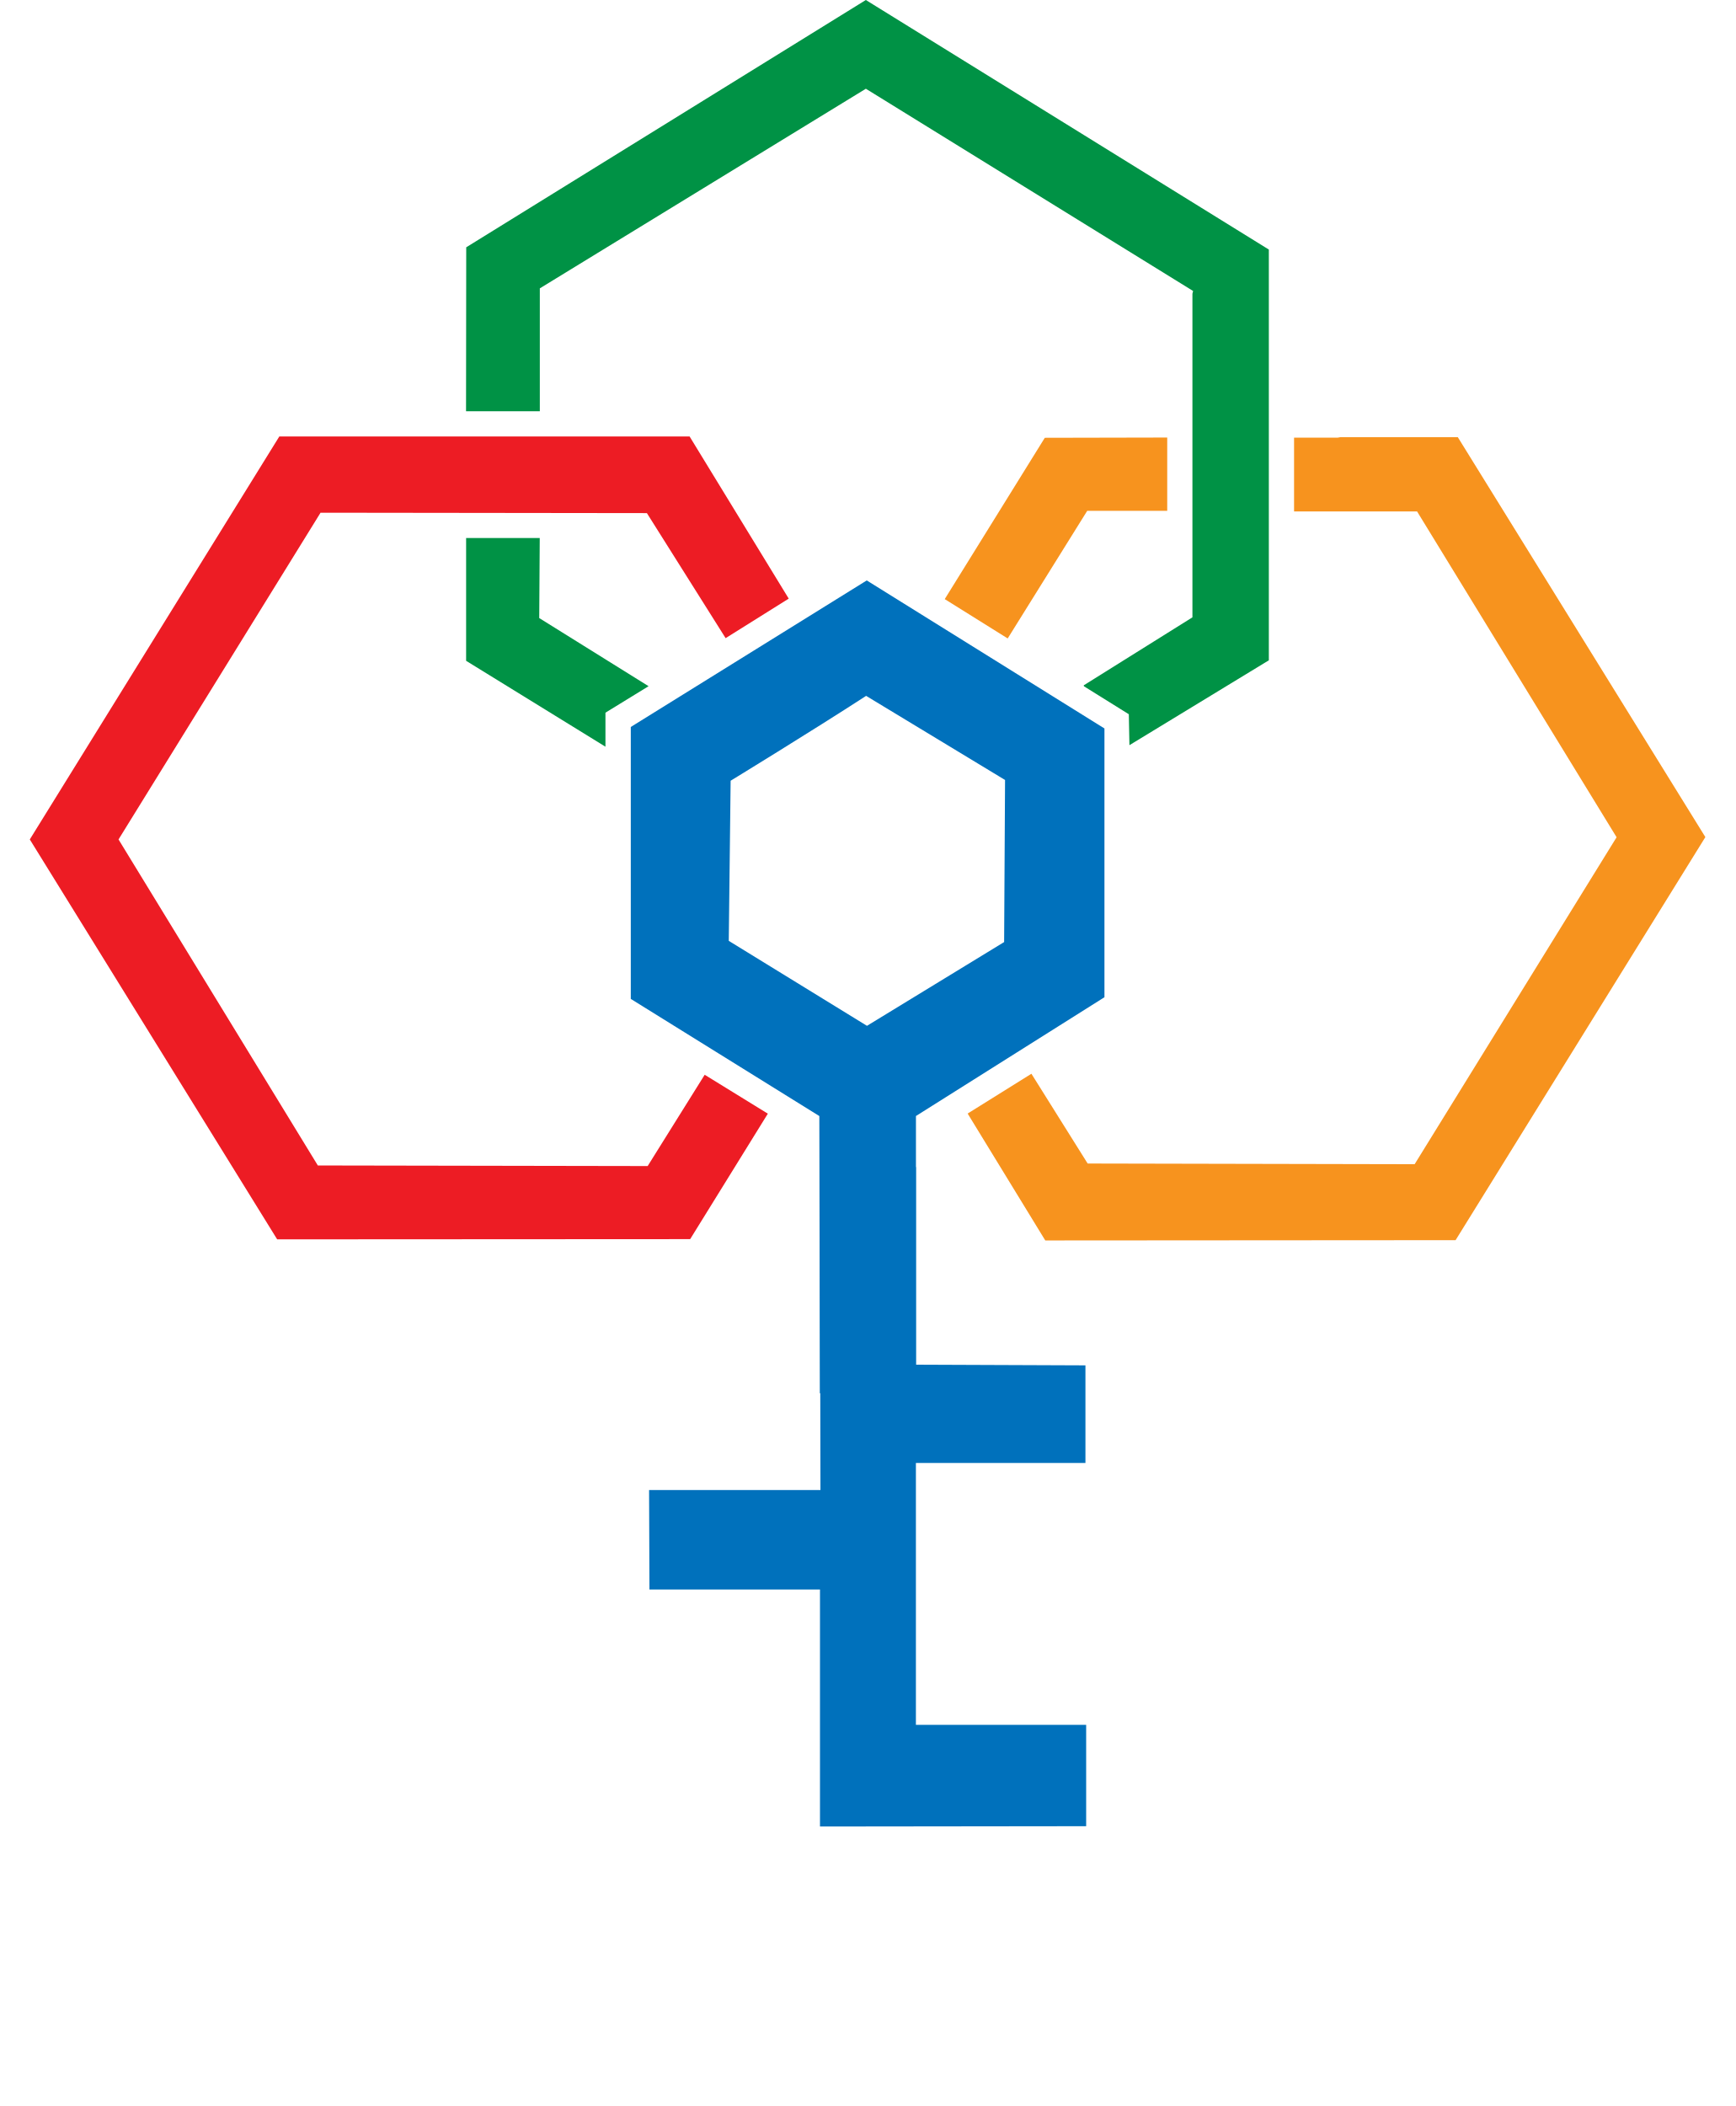
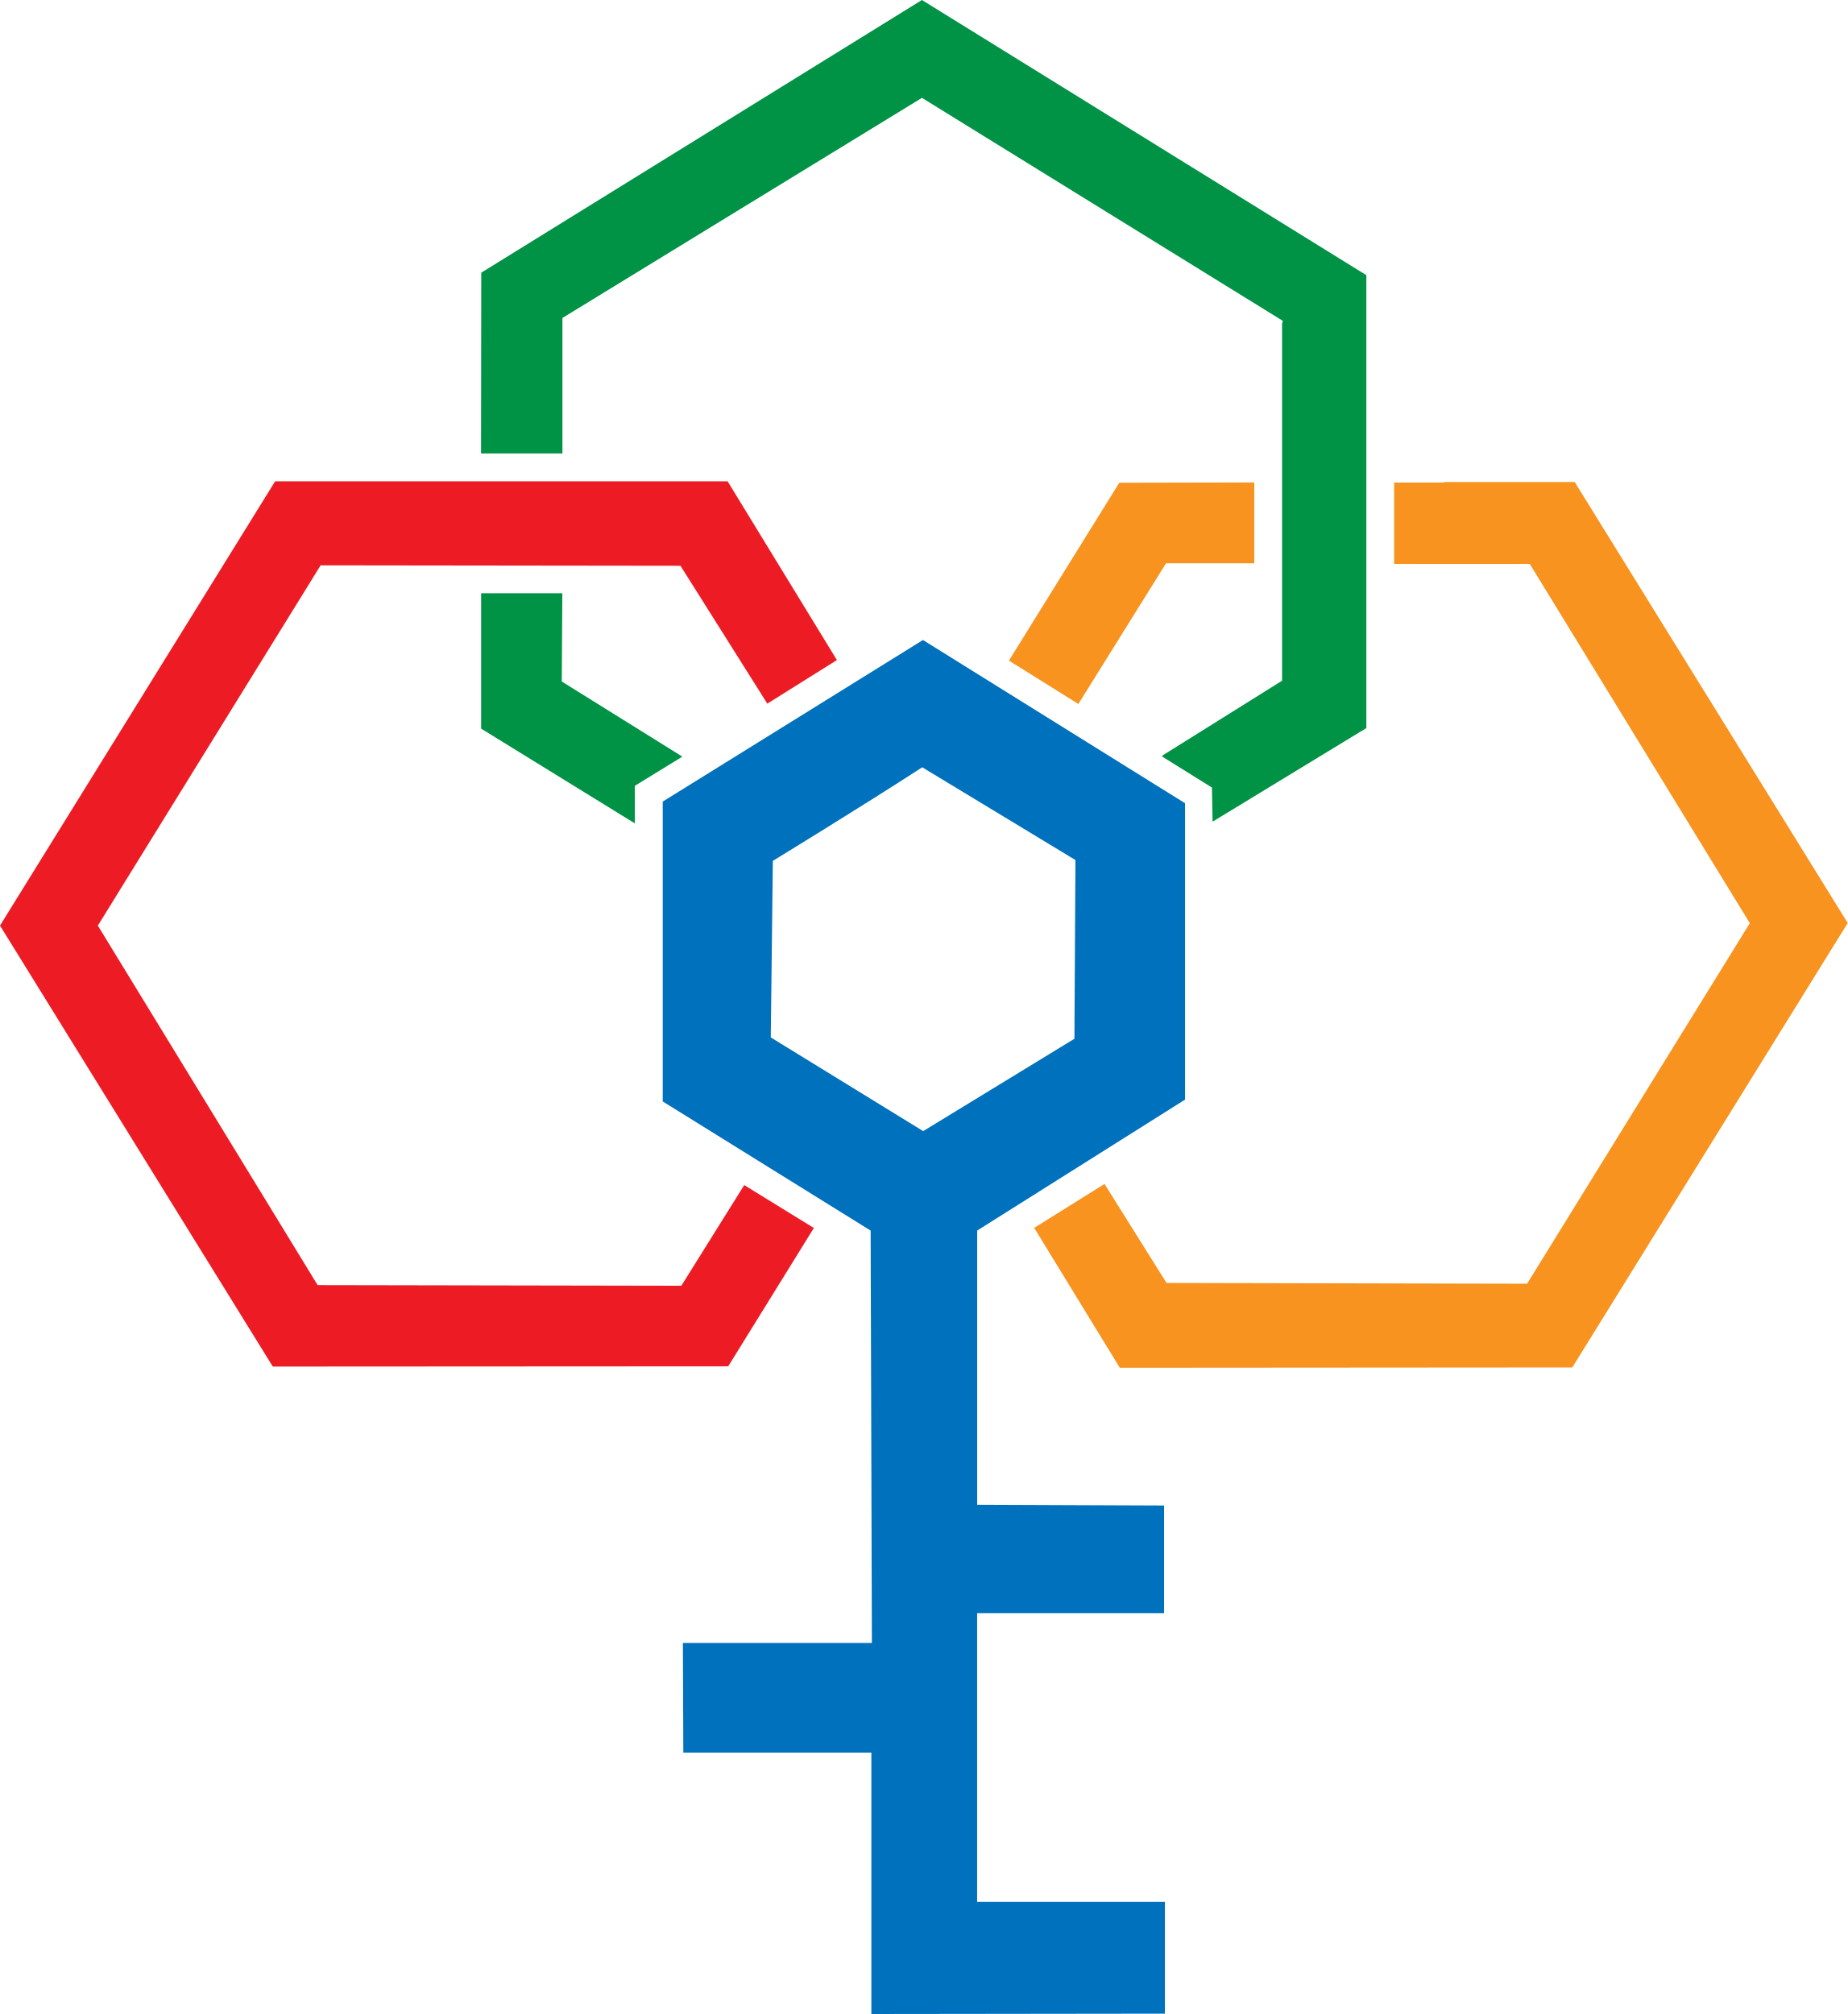
- <svg xmlns="http://www.w3.org/2000/svg" viewBox="0 0 614.64 745.92">
+ <svg xmlns="http://www.w3.org/2000/svg" viewBox="0 0 358.349 390.59">
  <defs>
    <style>
      .cls-1{fill:#009245}
      .cls-2{fill:#ed1c24}
      .cls-3{fill:#f7931e}
      .cls-4{fill:#0071bc}
    </style>
  </defs>
  <g id="Layer_1" data-name="Layer 1">
-     <polygon points="306.704,0 449.457,88.391 449.457,233.872 400.068,263.933 399.857,252.974 383.978,243.08 383.868,242.746 422.388,218.656 422.388,104.025 422.625,103.061 306.709,31.431 191.218,102.132 191.218,145.655 165.084,145.655 165.149,87.591" class="cls-1" />
-     <polygon points="98.937,154.599 244.28,154.601 279.388,212.026 257.034,226.025 229.144,181.737 113.546,181.597 41.986,297.32 112.585,412.797 229.421,413.002 249.617,380.667 271.986,394.448 244.475,438.885 98.182,438.965 10.555,297.317" class="cls-2" />
-     <polygon points="343.225,394.121 365.354,380.311 385.275,412.106 501.101,412.348 572.641,296.541 501.962,181.146 458.389,181.146 458.389,155.004 473.846,155.011 474.888,154.827 516.386,154.83 604.085,296.486 515.606,439.252 370.263,439.351 342.766,394.412" class="cls-3" />
-     <polygon points="413.461,154.972 413.461,180.938 385.114,180.938 356.95,226.129 334.65,212.197 370.094,155.063" class="cls-3" />
-     <polygon points="191.191,190.556 191.01,218.911 229.742,243.043 214.466,252.422 214.466,264.472 165.111,234.053 165.111,190.556" class="cls-1" />
-     <path d="M223.442 257.483 L307.028 205.584 L391.225 258.012 L391.225 353.209 L324.454 395.277 L324.454 492.654 C306.065 492.654 290.419 493.472 290.419 493.472 L290.228 395.29 L223.442 353.801 Z M306.801 246.467 C287.205 259.18 258.809 276.528 258.809 276.528 L258.149 333.239 L307.104 363.334 L355.689 333.667 L356.015 276.259 Z" class="cls-4" />
-     <path d="M324.442 413.348 L324.442 483.355 L384.492 483.594 L384.492 518.173 L324.437 518.173 L324.437 610.913 L384.747 610.913 L384.747 646.82 L290.459 646.93 L290.459 562.985 L230.053 562.985 L229.92 527.746 L290.627 527.746 L290.406 414.166 Z" class="cls-4" />
+     <g>
+       <polygon points="178.802,0 264.991,53.367 264.991,141.202 235.172,159.352 235.044,152.735 225.457,146.762 225.391,146.56 248.648,132.016 248.648,62.806 248.791,62.224 178.805,18.977 109.077,61.663 109.077,87.941 93.298,87.941 93.337,52.884" class="cls-1" />
+       <polygon points="53.361,93.341 141.113,93.342 162.31,128.013 148.814,136.465 131.975,109.726 62.182,109.641 18.977,179.51 61.601,249.23 132.142,249.354 144.336,229.831 157.841,238.152 141.231,264.981 52.906,265.029 0,179.508" class="cls-2" />
+       <polygon points="200.852,237.954 214.213,229.616 226.24,248.813 296.171,248.959 339.364,179.039 296.691,109.369 270.383,109.369 270.383,93.585 279.716,93.59 280.345,93.478 305.4,93.48 358.349,179.006 304.929,265.202 217.177,265.262 200.575,238.13" class="cls-3" />
+       <polygon points="243.258,93.566 243.258,109.243 226.143,109.243 209.139,136.528 195.675,128.116 217.075,93.621" class="cls-3" />
+       <polygon points="109.06,115.05 108.951,132.17 132.336,146.74 123.113,152.402 123.113,159.677 93.314,141.312 93.314,115.05" class="cls-1" />
+       <path d="M168.855 238.66 L128.532 213.611 L128.532 155.458 L178.998 124.123 L229.833 155.777 L229.833 213.253 L189.519 238.652 L189.519 291.83 L225.767 291.974 L225.767 312.851 L189.509 312.851 L189.509 368.844 L225.921 368.844 L225.921 390.523 L168.994 390.59 L168.994 339.907 L132.524 339.907 L132.443 318.631 L169.096 318.631 M178.861 148.807 C167.03 156.482 149.885 166.956 149.885 166.956 L149.487 201.196 L179.044 219.366 L208.377 201.455 L208.574 166.794 Z" class="cls-4" />
+     </g>
  </g>
</svg>
